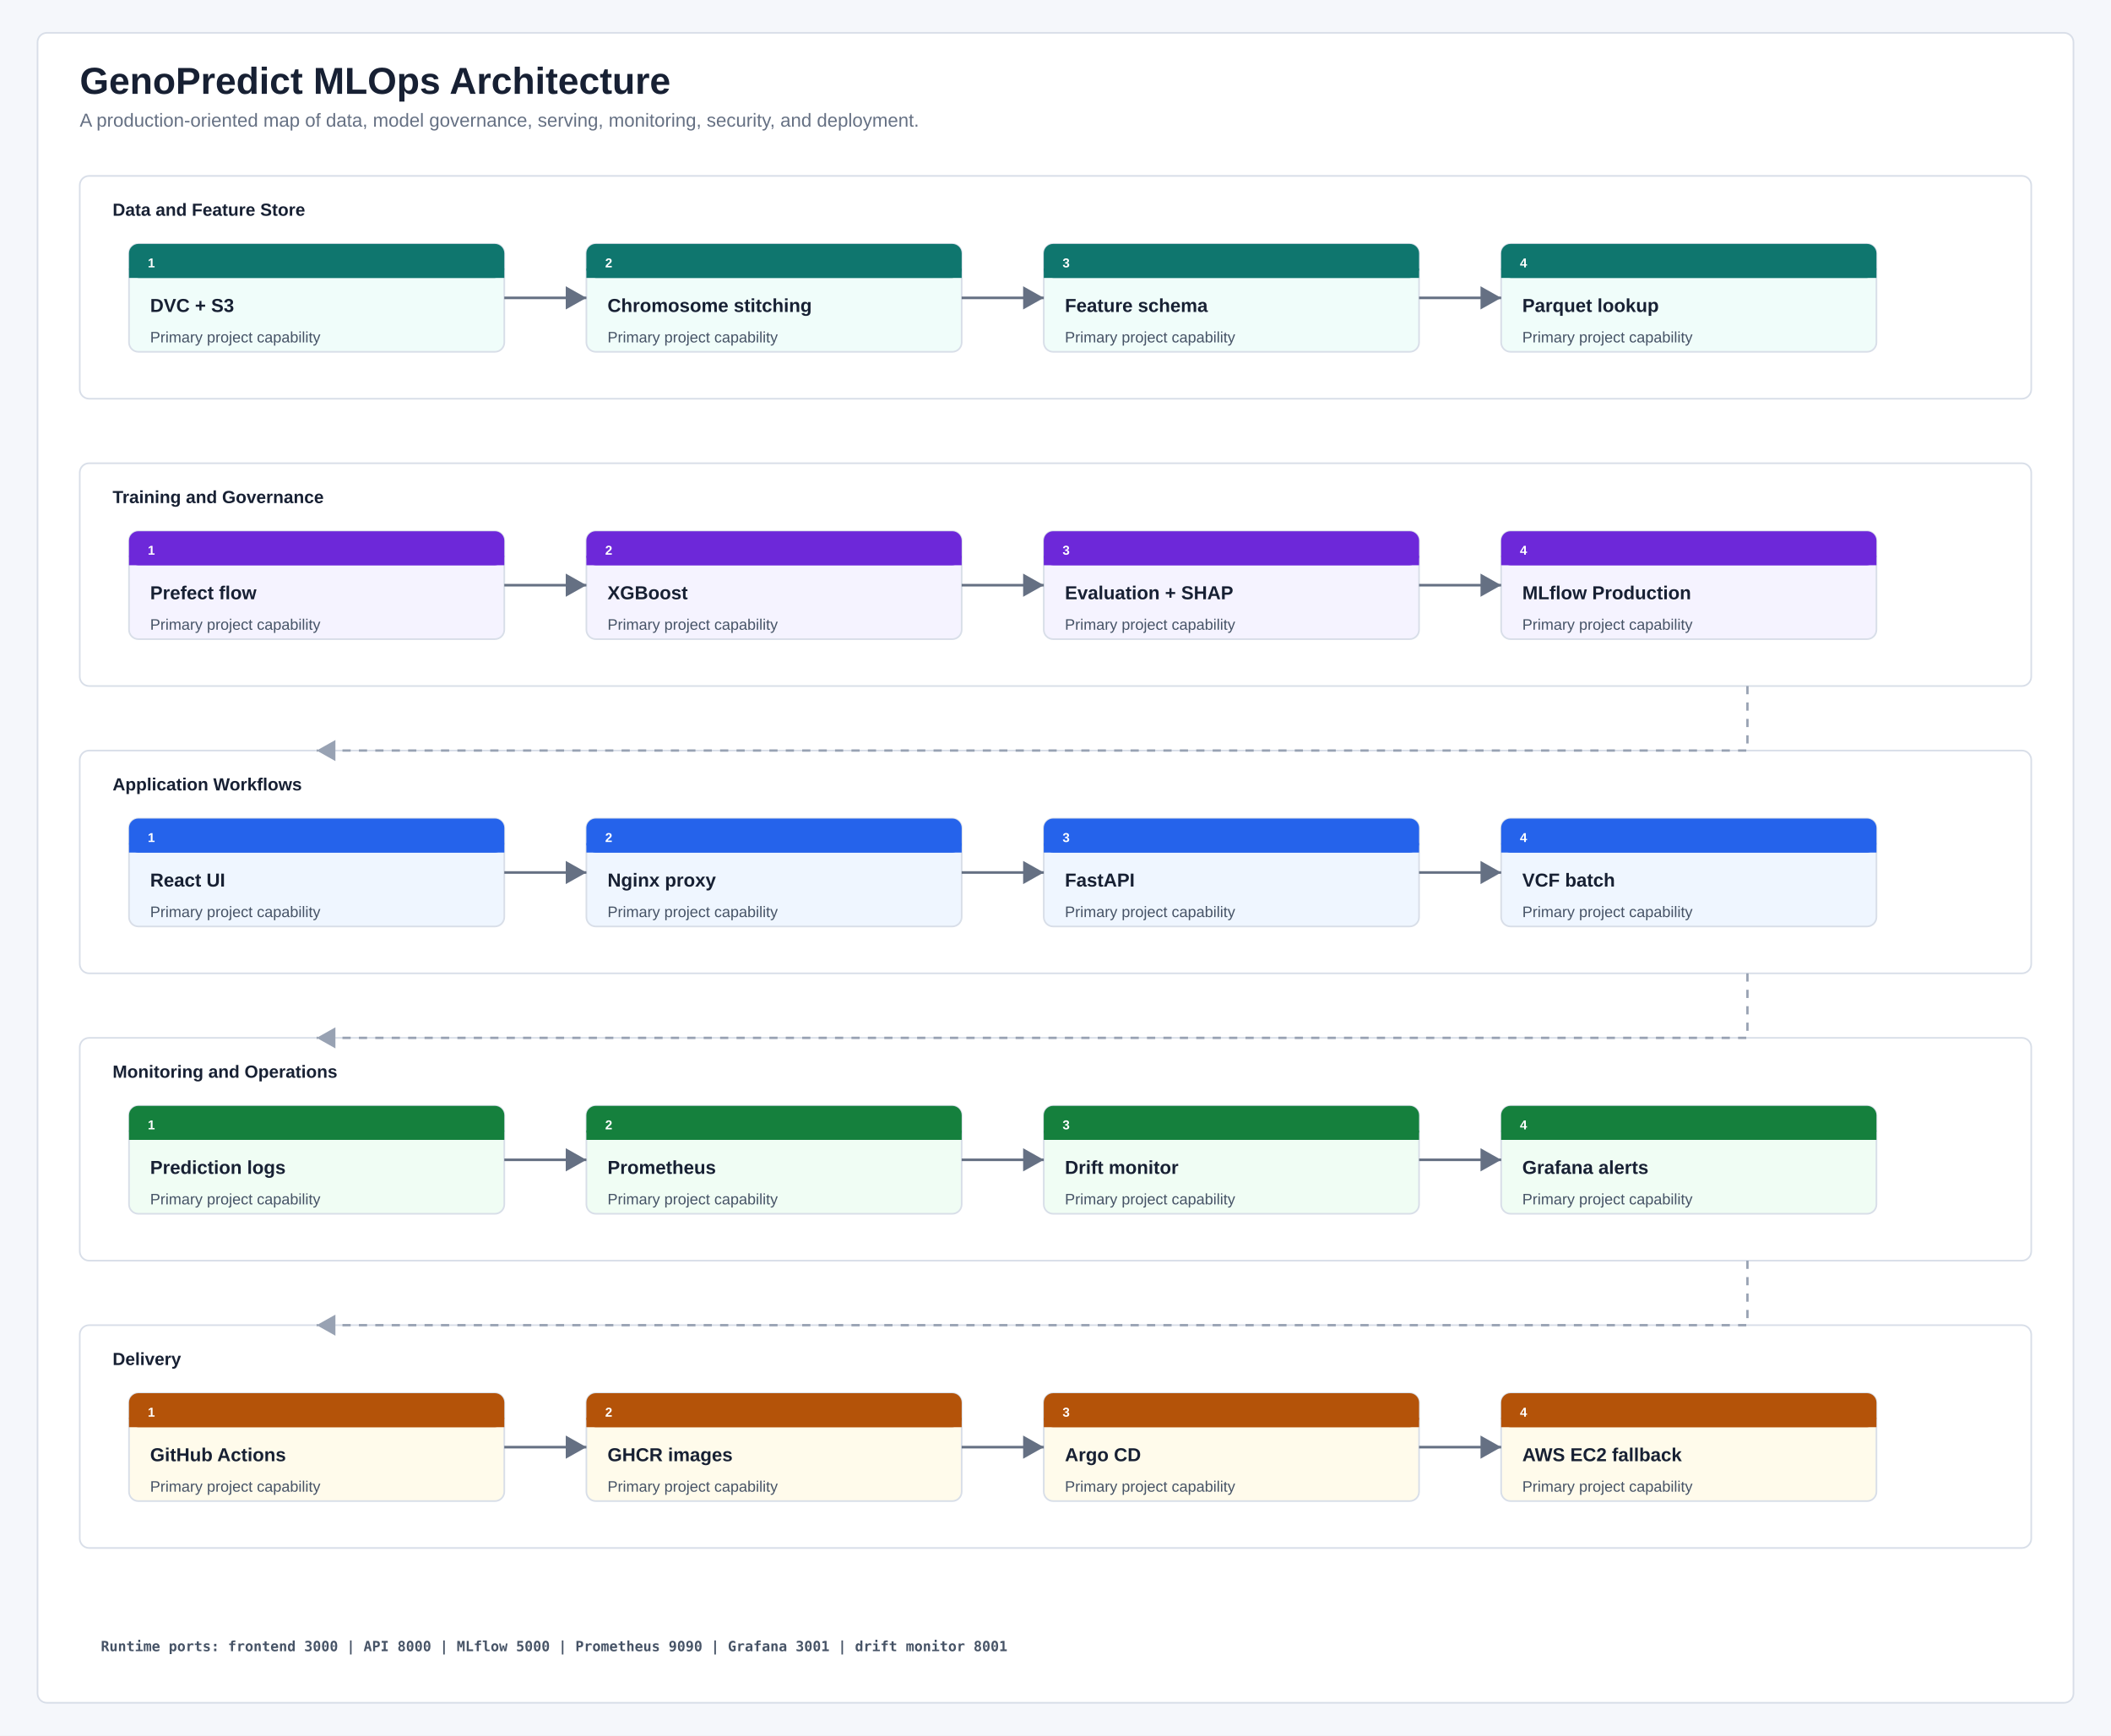
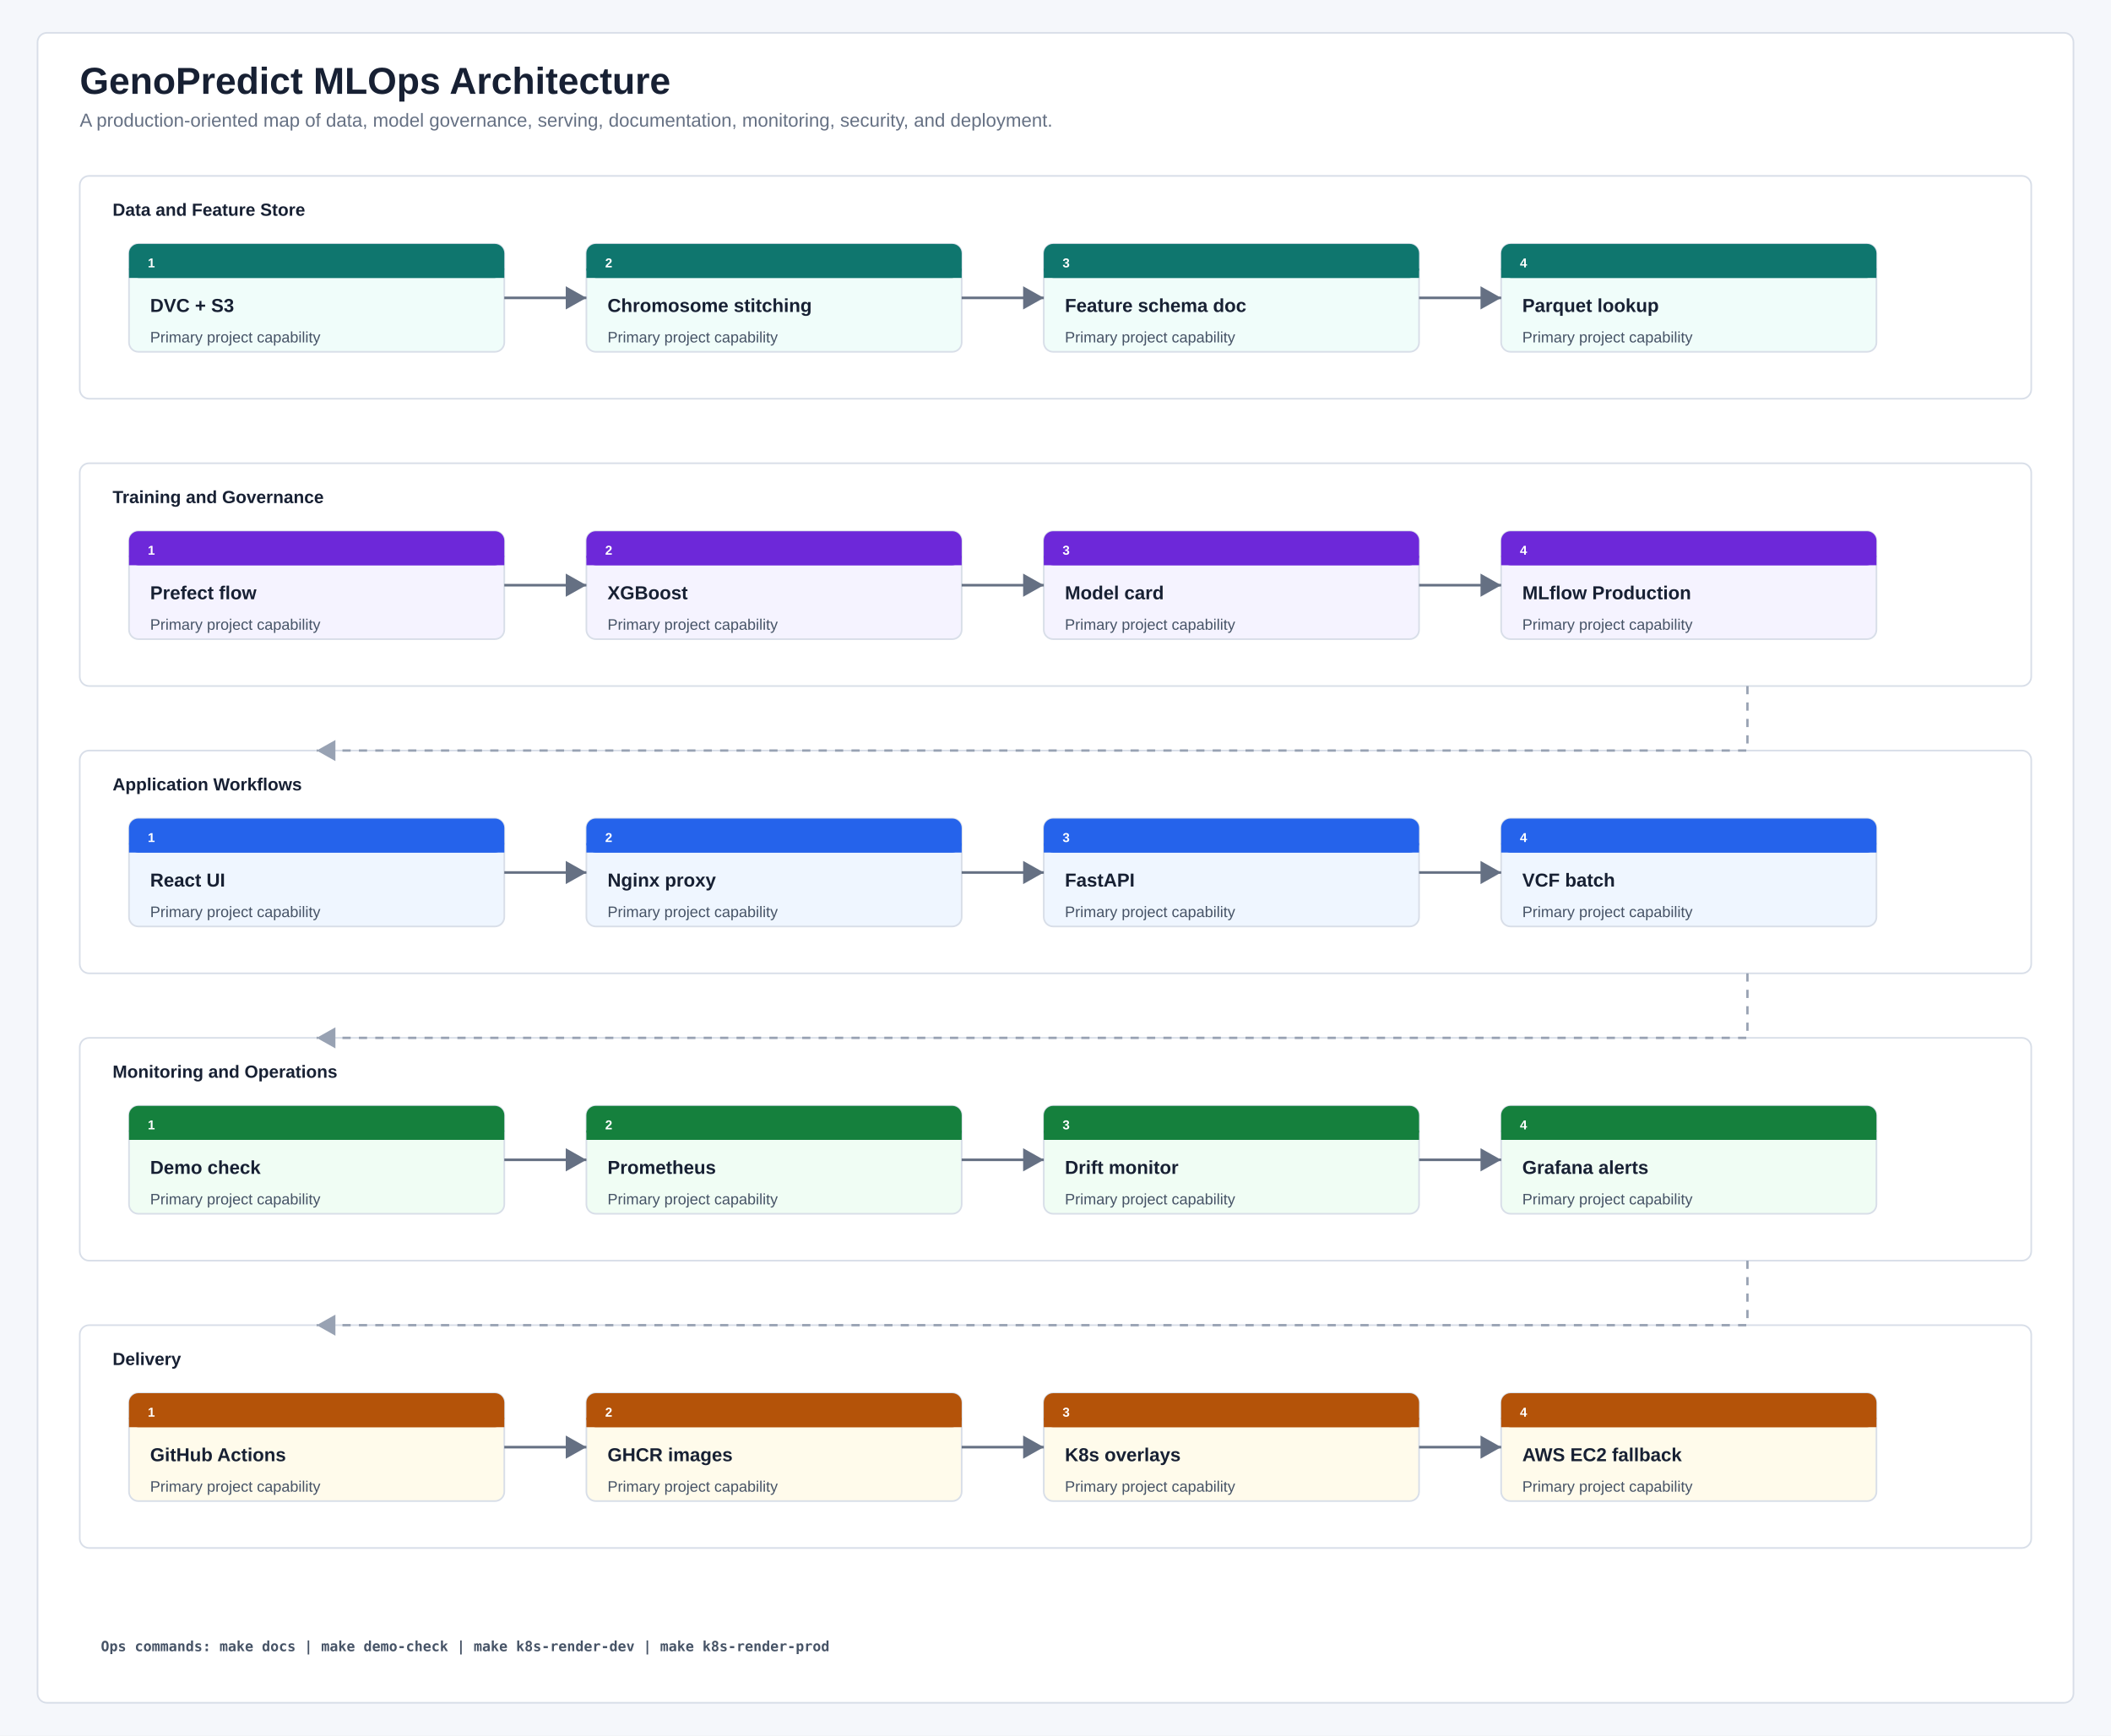
<svg xmlns="http://www.w3.org/2000/svg" width="1800" height="1480" viewBox="0 0 1800 1480" role="img" aria-labelledby="title desc">
  <defs>
    <style>
      .page { fill: #f5f7fb; }
      .panel { fill: #ffffff; stroke: #d8dee8; stroke-width: 1.4; }
      .title { font: 700 32px Arial, Helvetica, sans-serif; fill: #172033; }
      .subtitle { font: 400 16px Arial, Helvetica, sans-serif; fill: #657083; }
      .section { font: 700 15px Arial, Helvetica, sans-serif; fill: #172033; }
      .label { font: 700 11px Arial, Helvetica, sans-serif; fill: #ffffff; letter-spacing: .7px; }
      .box-title { font: 700 16px Arial, Helvetica, sans-serif; fill: #172033; }
      .body { font: 400 13px Arial, Helvetica, sans-serif; fill: #465366; }
      .caption { font: 600 12px Arial, Helvetica, sans-serif; fill: #657083; }
      .mono { font: 600 12px Consolas, Menlo, monospace; fill: #465366; }
      .arrow { stroke: #657083; stroke-width: 2.2; fill: none; marker-end: url(#arrow); }
      .arrow-soft { stroke: #98a2b3; stroke-width: 2; fill: none; stroke-dasharray: 7 7; marker-end: url(#arrow-soft); }
    </style>
    <marker id="arrow" markerWidth="11" markerHeight="11" refX="9" refY="5.5" orient="auto" markerUnits="strokeWidth">
      <path d="M1 1 L9 5.5 L1 10 Z" fill="#657083" />
    </marker>
    <marker id="arrow-soft" markerWidth="11" markerHeight="11" refX="9" refY="5.5" orient="auto" markerUnits="strokeWidth">
      <path d="M1 1 L9 5.5 L1 10 Z" fill="#98a2b3" />
    </marker>
  </defs>
  <rect class="page" width="100%" height="100%" />
  <rect class="panel" x="32" y="28" width="1736" height="1424" rx="8" />
  <text class="title" x="68" y="80">GenoPredict MLOps Architecture</text>
-   <text class="subtitle" x="68" y="108">A production-oriented map of data, model governance, serving, monitoring, security, and deployment.</text>
+   <text class="subtitle" x="68" y="108">A production-oriented map of data, model governance, serving, documentation, monitoring, security, and deployment.</text>
  <rect x="68" y="150" width="1664" height="190" rx="8" fill="#ffffff" stroke="#d8dee8" stroke-width="1.4" />
  <text class="section" x="96" y="184">Data and Feature Store</text>
  <g>
    <rect x="110" y="208" width="320" height="92" rx="8" fill="#f0fdfa" stroke="#d8dee8" stroke-width="1.4" />
    <rect x="110" y="208" width="320" height="29" rx="8" fill="#0f766e" />
    <path d="M110 229 H430 V237 H110 Z" fill="#0f766e" />
    <text class="label" x="126" y="228">1</text>
    <text class="box-title" x="128" y="266">DVC + S3</text>
    <text class="body" x="128" y="292">Primary project capability</text>
  </g>
  <g>
    <rect x="500" y="208" width="320" height="92" rx="8" fill="#f0fdfa" stroke="#d8dee8" stroke-width="1.4" />
    <rect x="500" y="208" width="320" height="29" rx="8" fill="#0f766e" />
    <path d="M500 229 H820 V237 H500 Z" fill="#0f766e" />
    <text class="label" x="516" y="228">2</text>
    <text class="box-title" x="518" y="266">Chromosome stitching</text>
    <text class="body" x="518" y="292">Primary project capability</text>
  </g>
  <g>
    <rect x="890" y="208" width="320" height="92" rx="8" fill="#f0fdfa" stroke="#d8dee8" stroke-width="1.4" />
    <rect x="890" y="208" width="320" height="29" rx="8" fill="#0f766e" />
    <path d="M890 229 H1210 V237 H890 Z" fill="#0f766e" />
    <text class="label" x="906" y="228">3</text>
-     <text class="box-title" x="908" y="266">Feature schema</text>
+     <text class="box-title" x="908" y="266">Feature schema doc</text>
    <text class="body" x="908" y="292">Primary project capability</text>
  </g>
  <g>
    <rect x="1280" y="208" width="320" height="92" rx="8" fill="#f0fdfa" stroke="#d8dee8" stroke-width="1.4" />
    <rect x="1280" y="208" width="320" height="29" rx="8" fill="#0f766e" />
    <path d="M1280 229 H1600 V237 H1280 Z" fill="#0f766e" />
    <text class="label" x="1296" y="228">4</text>
    <text class="box-title" x="1298" y="266">Parquet lookup</text>
    <text class="body" x="1298" y="292">Primary project capability</text>
  </g>
  <path class="arrow" d="M430 254 L500 254" />
  <path class="arrow" d="M820 254 L890 254" />
  <path class="arrow" d="M1210 254 L1280 254" />
  <rect x="68" y="395" width="1664" height="190" rx="8" fill="#ffffff" stroke="#d8dee8" stroke-width="1.4" />
  <text class="section" x="96" y="429">Training and Governance</text>
  <g>
    <rect x="110" y="453" width="320" height="92" rx="8" fill="#f5f3ff" stroke="#d8dee8" stroke-width="1.4" />
    <rect x="110" y="453" width="320" height="29" rx="8" fill="#6d28d9" />
    <path d="M110 474 H430 V482 H110 Z" fill="#6d28d9" />
    <text class="label" x="126" y="473">1</text>
    <text class="box-title" x="128" y="511">Prefect flow</text>
    <text class="body" x="128" y="537">Primary project capability</text>
  </g>
  <g>
    <rect x="500" y="453" width="320" height="92" rx="8" fill="#f5f3ff" stroke="#d8dee8" stroke-width="1.4" />
    <rect x="500" y="453" width="320" height="29" rx="8" fill="#6d28d9" />
    <path d="M500 474 H820 V482 H500 Z" fill="#6d28d9" />
    <text class="label" x="516" y="473">2</text>
    <text class="box-title" x="518" y="511">XGBoost</text>
    <text class="body" x="518" y="537">Primary project capability</text>
  </g>
  <g>
    <rect x="890" y="453" width="320" height="92" rx="8" fill="#f5f3ff" stroke="#d8dee8" stroke-width="1.4" />
    <rect x="890" y="453" width="320" height="29" rx="8" fill="#6d28d9" />
    <path d="M890 474 H1210 V482 H890 Z" fill="#6d28d9" />
    <text class="label" x="906" y="473">3</text>
-     <text class="box-title" x="908" y="511">Evaluation + SHAP</text>
+     <text class="box-title" x="908" y="511">Model card</text>
    <text class="body" x="908" y="537">Primary project capability</text>
  </g>
  <g>
    <rect x="1280" y="453" width="320" height="92" rx="8" fill="#f5f3ff" stroke="#d8dee8" stroke-width="1.4" />
    <rect x="1280" y="453" width="320" height="29" rx="8" fill="#6d28d9" />
    <path d="M1280 474 H1600 V482 H1280 Z" fill="#6d28d9" />
    <text class="label" x="1296" y="473">4</text>
    <text class="box-title" x="1298" y="511">MLflow Production</text>
    <text class="body" x="1298" y="537">Primary project capability</text>
  </g>
  <path class="arrow" d="M430 499 L500 499" />
  <path class="arrow" d="M820 499 L890 499" />
  <path class="arrow" d="M1210 499 L1280 499" />
  <rect x="68" y="640" width="1664" height="190" rx="8" fill="#ffffff" stroke="#d8dee8" stroke-width="1.4" />
  <text class="section" x="96" y="674">Application Workflows</text>
  <g>
    <rect x="110" y="698" width="320" height="92" rx="8" fill="#eff6ff" stroke="#d8dee8" stroke-width="1.4" />
    <rect x="110" y="698" width="320" height="29" rx="8" fill="#2563eb" />
    <path d="M110 719 H430 V727 H110 Z" fill="#2563eb" />
    <text class="label" x="126" y="718">1</text>
    <text class="box-title" x="128" y="756">React UI</text>
    <text class="body" x="128" y="782">Primary project capability</text>
  </g>
  <g>
    <rect x="500" y="698" width="320" height="92" rx="8" fill="#eff6ff" stroke="#d8dee8" stroke-width="1.4" />
    <rect x="500" y="698" width="320" height="29" rx="8" fill="#2563eb" />
    <path d="M500 719 H820 V727 H500 Z" fill="#2563eb" />
    <text class="label" x="516" y="718">2</text>
    <text class="box-title" x="518" y="756">Nginx proxy</text>
    <text class="body" x="518" y="782">Primary project capability</text>
  </g>
  <g>
    <rect x="890" y="698" width="320" height="92" rx="8" fill="#eff6ff" stroke="#d8dee8" stroke-width="1.4" />
    <rect x="890" y="698" width="320" height="29" rx="8" fill="#2563eb" />
    <path d="M890 719 H1210 V727 H890 Z" fill="#2563eb" />
    <text class="label" x="906" y="718">3</text>
    <text class="box-title" x="908" y="756">FastAPI</text>
    <text class="body" x="908" y="782">Primary project capability</text>
  </g>
  <g>
    <rect x="1280" y="698" width="320" height="92" rx="8" fill="#eff6ff" stroke="#d8dee8" stroke-width="1.4" />
    <rect x="1280" y="698" width="320" height="29" rx="8" fill="#2563eb" />
    <path d="M1280 719 H1600 V727 H1280 Z" fill="#2563eb" />
    <text class="label" x="1296" y="718">4</text>
    <text class="box-title" x="1298" y="756">VCF batch</text>
    <text class="body" x="1298" y="782">Primary project capability</text>
  </g>
  <path class="arrow" d="M430 744 L500 744" />
  <path class="arrow" d="M820 744 L890 744" />
  <path class="arrow" d="M1210 744 L1280 744" />
  <rect x="68" y="885" width="1664" height="190" rx="8" fill="#ffffff" stroke="#d8dee8" stroke-width="1.4" />
  <text class="section" x="96" y="919">Monitoring and Operations</text>
  <g>
    <rect x="110" y="943" width="320" height="92" rx="8" fill="#f0fdf4" stroke="#d8dee8" stroke-width="1.4" />
    <rect x="110" y="943" width="320" height="29" rx="8" fill="#15803d" />
    <path d="M110 964 H430 V972 H110 Z" fill="#15803d" />
    <text class="label" x="126" y="963">1</text>
-     <text class="box-title" x="128" y="1001">Prediction logs</text>
+     <text class="box-title" x="128" y="1001">Demo check</text>
    <text class="body" x="128" y="1027">Primary project capability</text>
  </g>
  <g>
    <rect x="500" y="943" width="320" height="92" rx="8" fill="#f0fdf4" stroke="#d8dee8" stroke-width="1.4" />
    <rect x="500" y="943" width="320" height="29" rx="8" fill="#15803d" />
    <path d="M500 964 H820 V972 H500 Z" fill="#15803d" />
    <text class="label" x="516" y="963">2</text>
    <text class="box-title" x="518" y="1001">Prometheus</text>
    <text class="body" x="518" y="1027">Primary project capability</text>
  </g>
  <g>
    <rect x="890" y="943" width="320" height="92" rx="8" fill="#f0fdf4" stroke="#d8dee8" stroke-width="1.4" />
    <rect x="890" y="943" width="320" height="29" rx="8" fill="#15803d" />
    <path d="M890 964 H1210 V972 H890 Z" fill="#15803d" />
    <text class="label" x="906" y="963">3</text>
    <text class="box-title" x="908" y="1001">Drift monitor</text>
    <text class="body" x="908" y="1027">Primary project capability</text>
  </g>
  <g>
    <rect x="1280" y="943" width="320" height="92" rx="8" fill="#f0fdf4" stroke="#d8dee8" stroke-width="1.4" />
    <rect x="1280" y="943" width="320" height="29" rx="8" fill="#15803d" />
    <path d="M1280 964 H1600 V972 H1280 Z" fill="#15803d" />
    <text class="label" x="1296" y="963">4</text>
    <text class="box-title" x="1298" y="1001">Grafana alerts</text>
    <text class="body" x="1298" y="1027">Primary project capability</text>
  </g>
  <path class="arrow" d="M430 989 L500 989" />
  <path class="arrow" d="M820 989 L890 989" />
  <path class="arrow" d="M1210 989 L1280 989" />
  <rect x="68" y="1130" width="1664" height="190" rx="8" fill="#ffffff" stroke="#d8dee8" stroke-width="1.4" />
  <text class="section" x="96" y="1164">Delivery</text>
  <g>
    <rect x="110" y="1188" width="320" height="92" rx="8" fill="#fffbeb" stroke="#d8dee8" stroke-width="1.4" />
    <rect x="110" y="1188" width="320" height="29" rx="8" fill="#b45309" />
    <path d="M110 1209 H430 V1217 H110 Z" fill="#b45309" />
    <text class="label" x="126" y="1208">1</text>
    <text class="box-title" x="128" y="1246">GitHub Actions</text>
    <text class="body" x="128" y="1272">Primary project capability</text>
  </g>
  <g>
    <rect x="500" y="1188" width="320" height="92" rx="8" fill="#fffbeb" stroke="#d8dee8" stroke-width="1.4" />
    <rect x="500" y="1188" width="320" height="29" rx="8" fill="#b45309" />
    <path d="M500 1209 H820 V1217 H500 Z" fill="#b45309" />
    <text class="label" x="516" y="1208">2</text>
    <text class="box-title" x="518" y="1246">GHCR images</text>
    <text class="body" x="518" y="1272">Primary project capability</text>
  </g>
  <g>
    <rect x="890" y="1188" width="320" height="92" rx="8" fill="#fffbeb" stroke="#d8dee8" stroke-width="1.4" />
    <rect x="890" y="1188" width="320" height="29" rx="8" fill="#b45309" />
    <path d="M890 1209 H1210 V1217 H890 Z" fill="#b45309" />
    <text class="label" x="906" y="1208">3</text>
-     <text class="box-title" x="908" y="1246">Argo CD</text>
+     <text class="box-title" x="908" y="1246">K8s overlays</text>
    <text class="body" x="908" y="1272">Primary project capability</text>
  </g>
  <g>
    <rect x="1280" y="1188" width="320" height="92" rx="8" fill="#fffbeb" stroke="#d8dee8" stroke-width="1.4" />
    <rect x="1280" y="1188" width="320" height="29" rx="8" fill="#b45309" />
    <path d="M1280 1209 H1600 V1217 H1280 Z" fill="#b45309" />
    <text class="label" x="1296" y="1208">4</text>
    <text class="box-title" x="1298" y="1246">AWS EC2 fallback</text>
    <text class="body" x="1298" y="1272">Primary project capability</text>
  </g>
  <path class="arrow" d="M430 1234 L500 1234" />
  <path class="arrow" d="M820 1234 L890 1234" />
  <path class="arrow" d="M1210 1234 L1280 1234" />
  <path class="arrow-soft" d="M1490 585 L1490 640 L270 640" />
  <path class="arrow-soft" d="M1490 830 L1490 885 L270 885" />
  <path class="arrow-soft" d="M1490 1075 L1490 1130 L270 1130" />
-   <text class="mono" x="86" y="1408">Runtime ports: frontend 3000 | API 8000 | MLflow 5000 | Prometheus 9090 | Grafana 3001 | drift monitor 8001</text>
+   <text class="mono" x="86" y="1408">Ops commands: make docs | make demo-check | make k8s-render-dev | make k8s-render-prod</text>
</svg>
